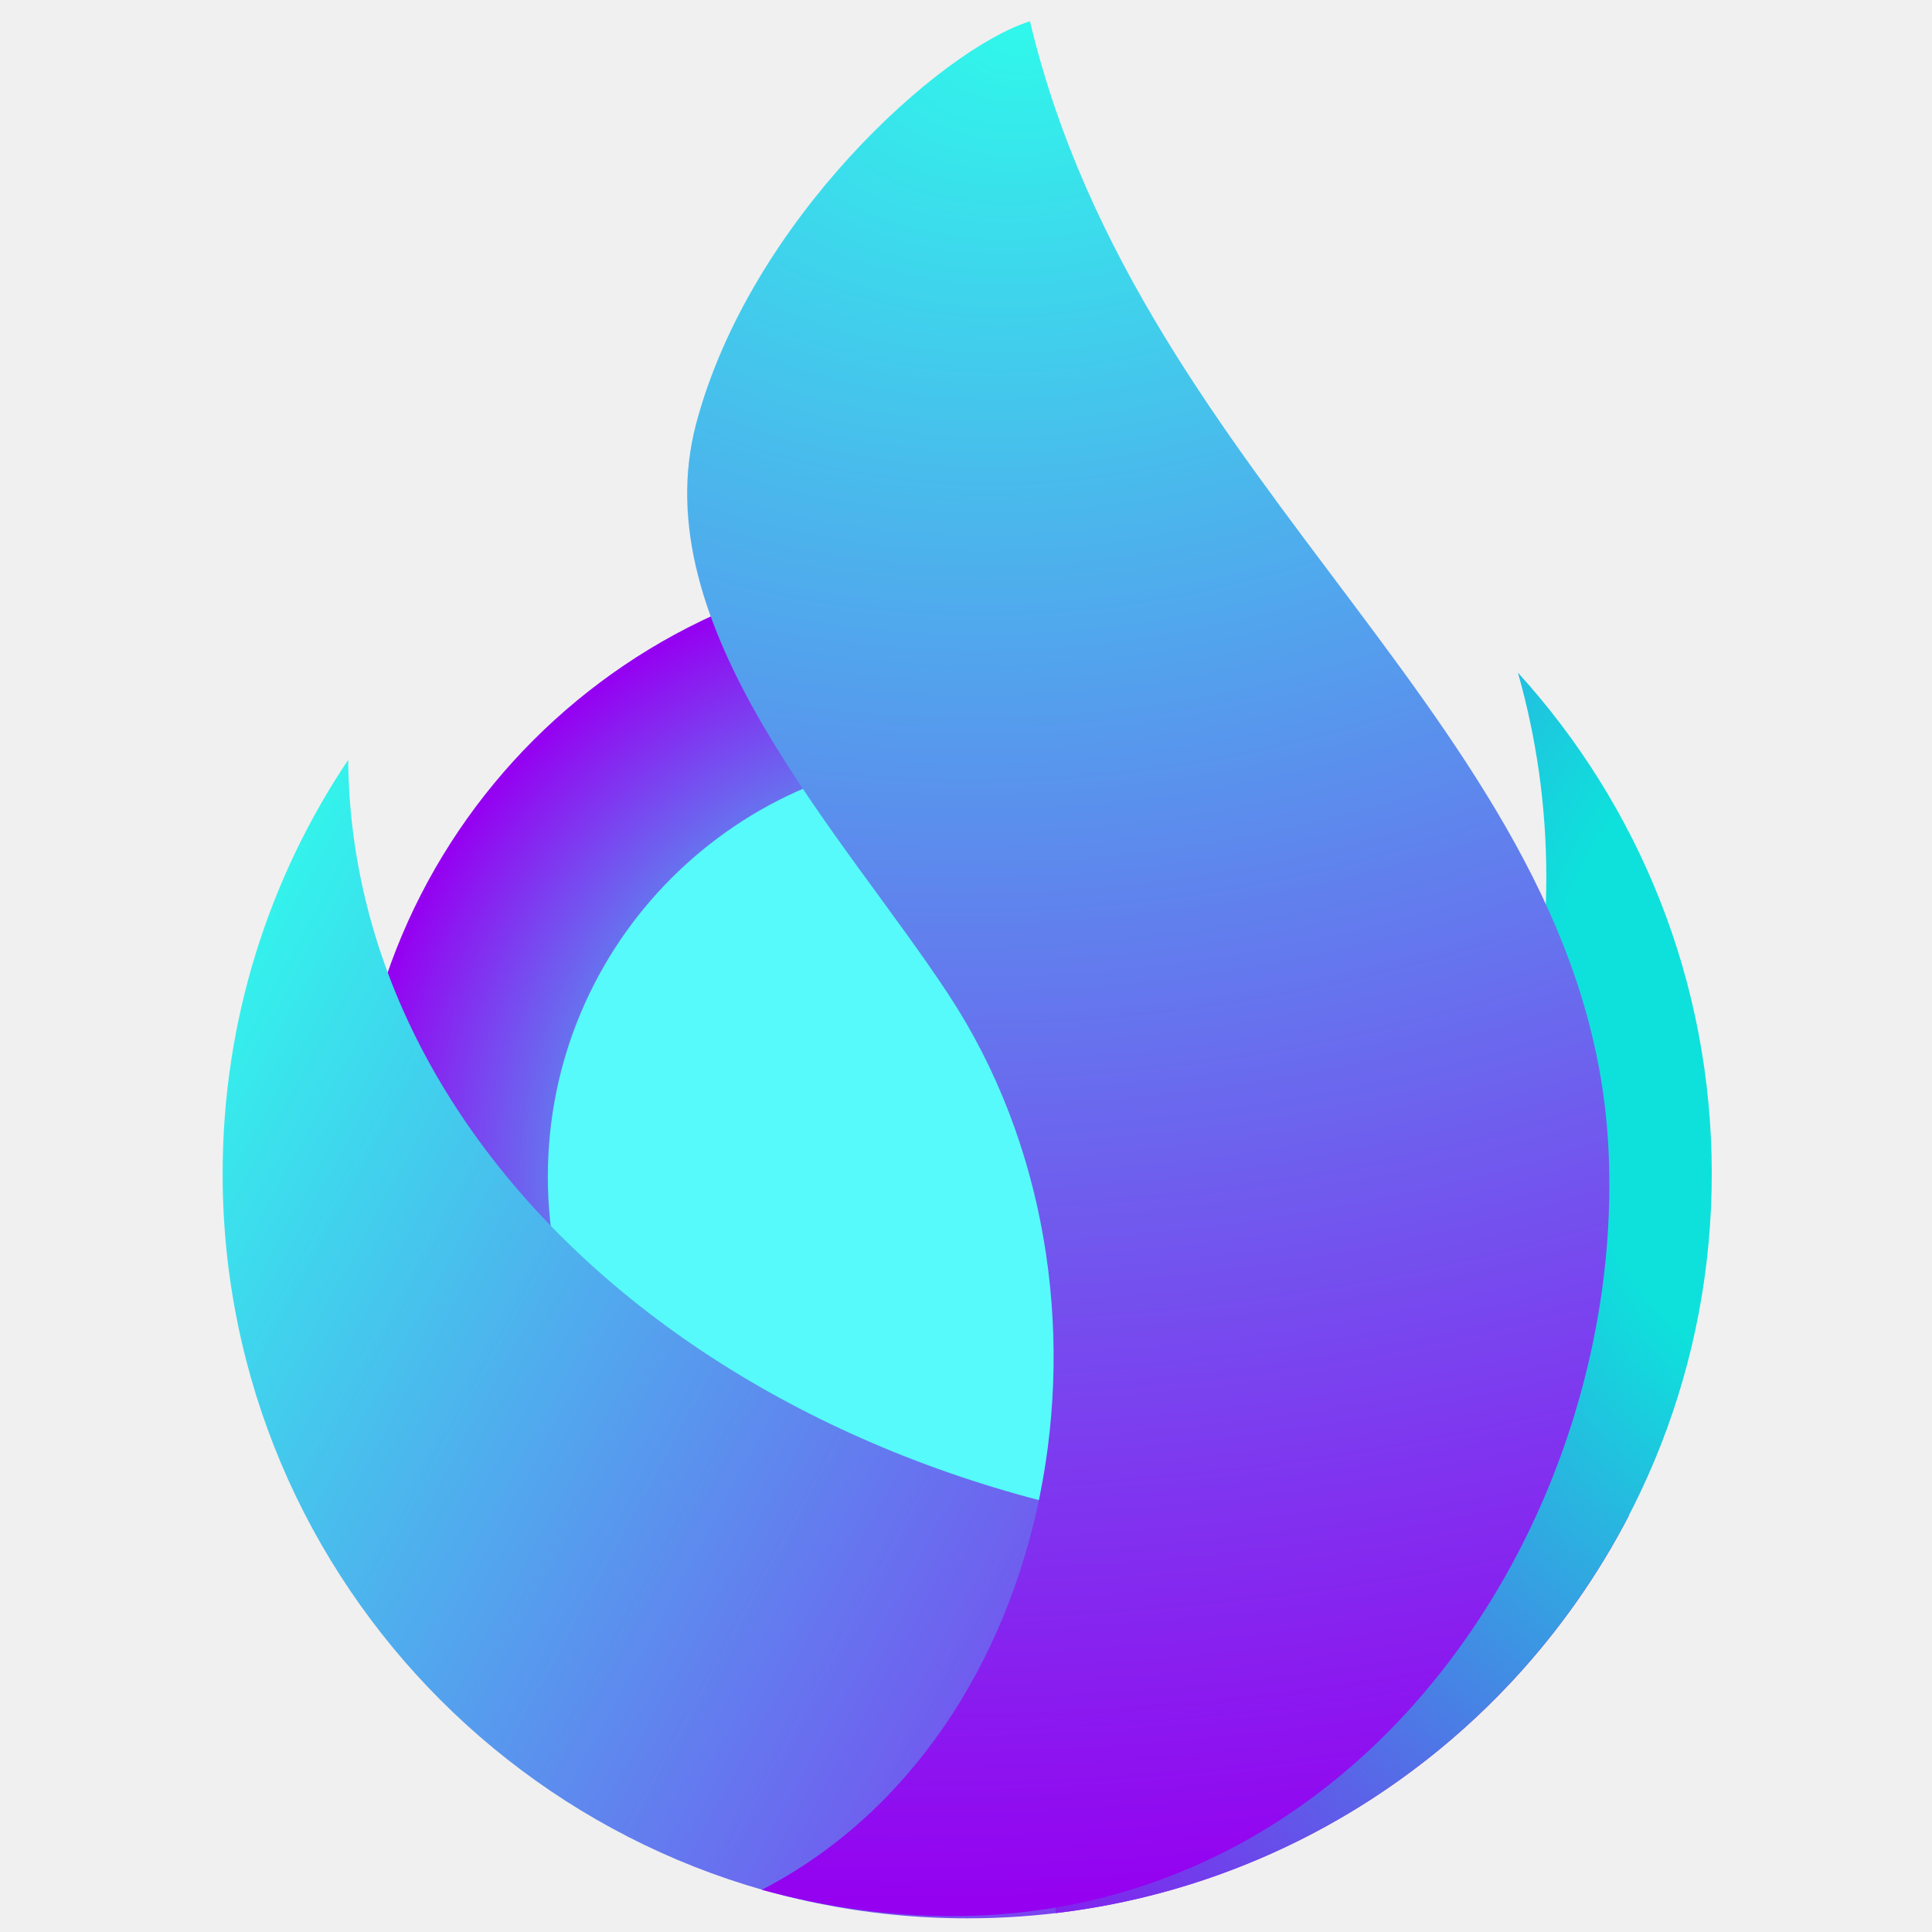
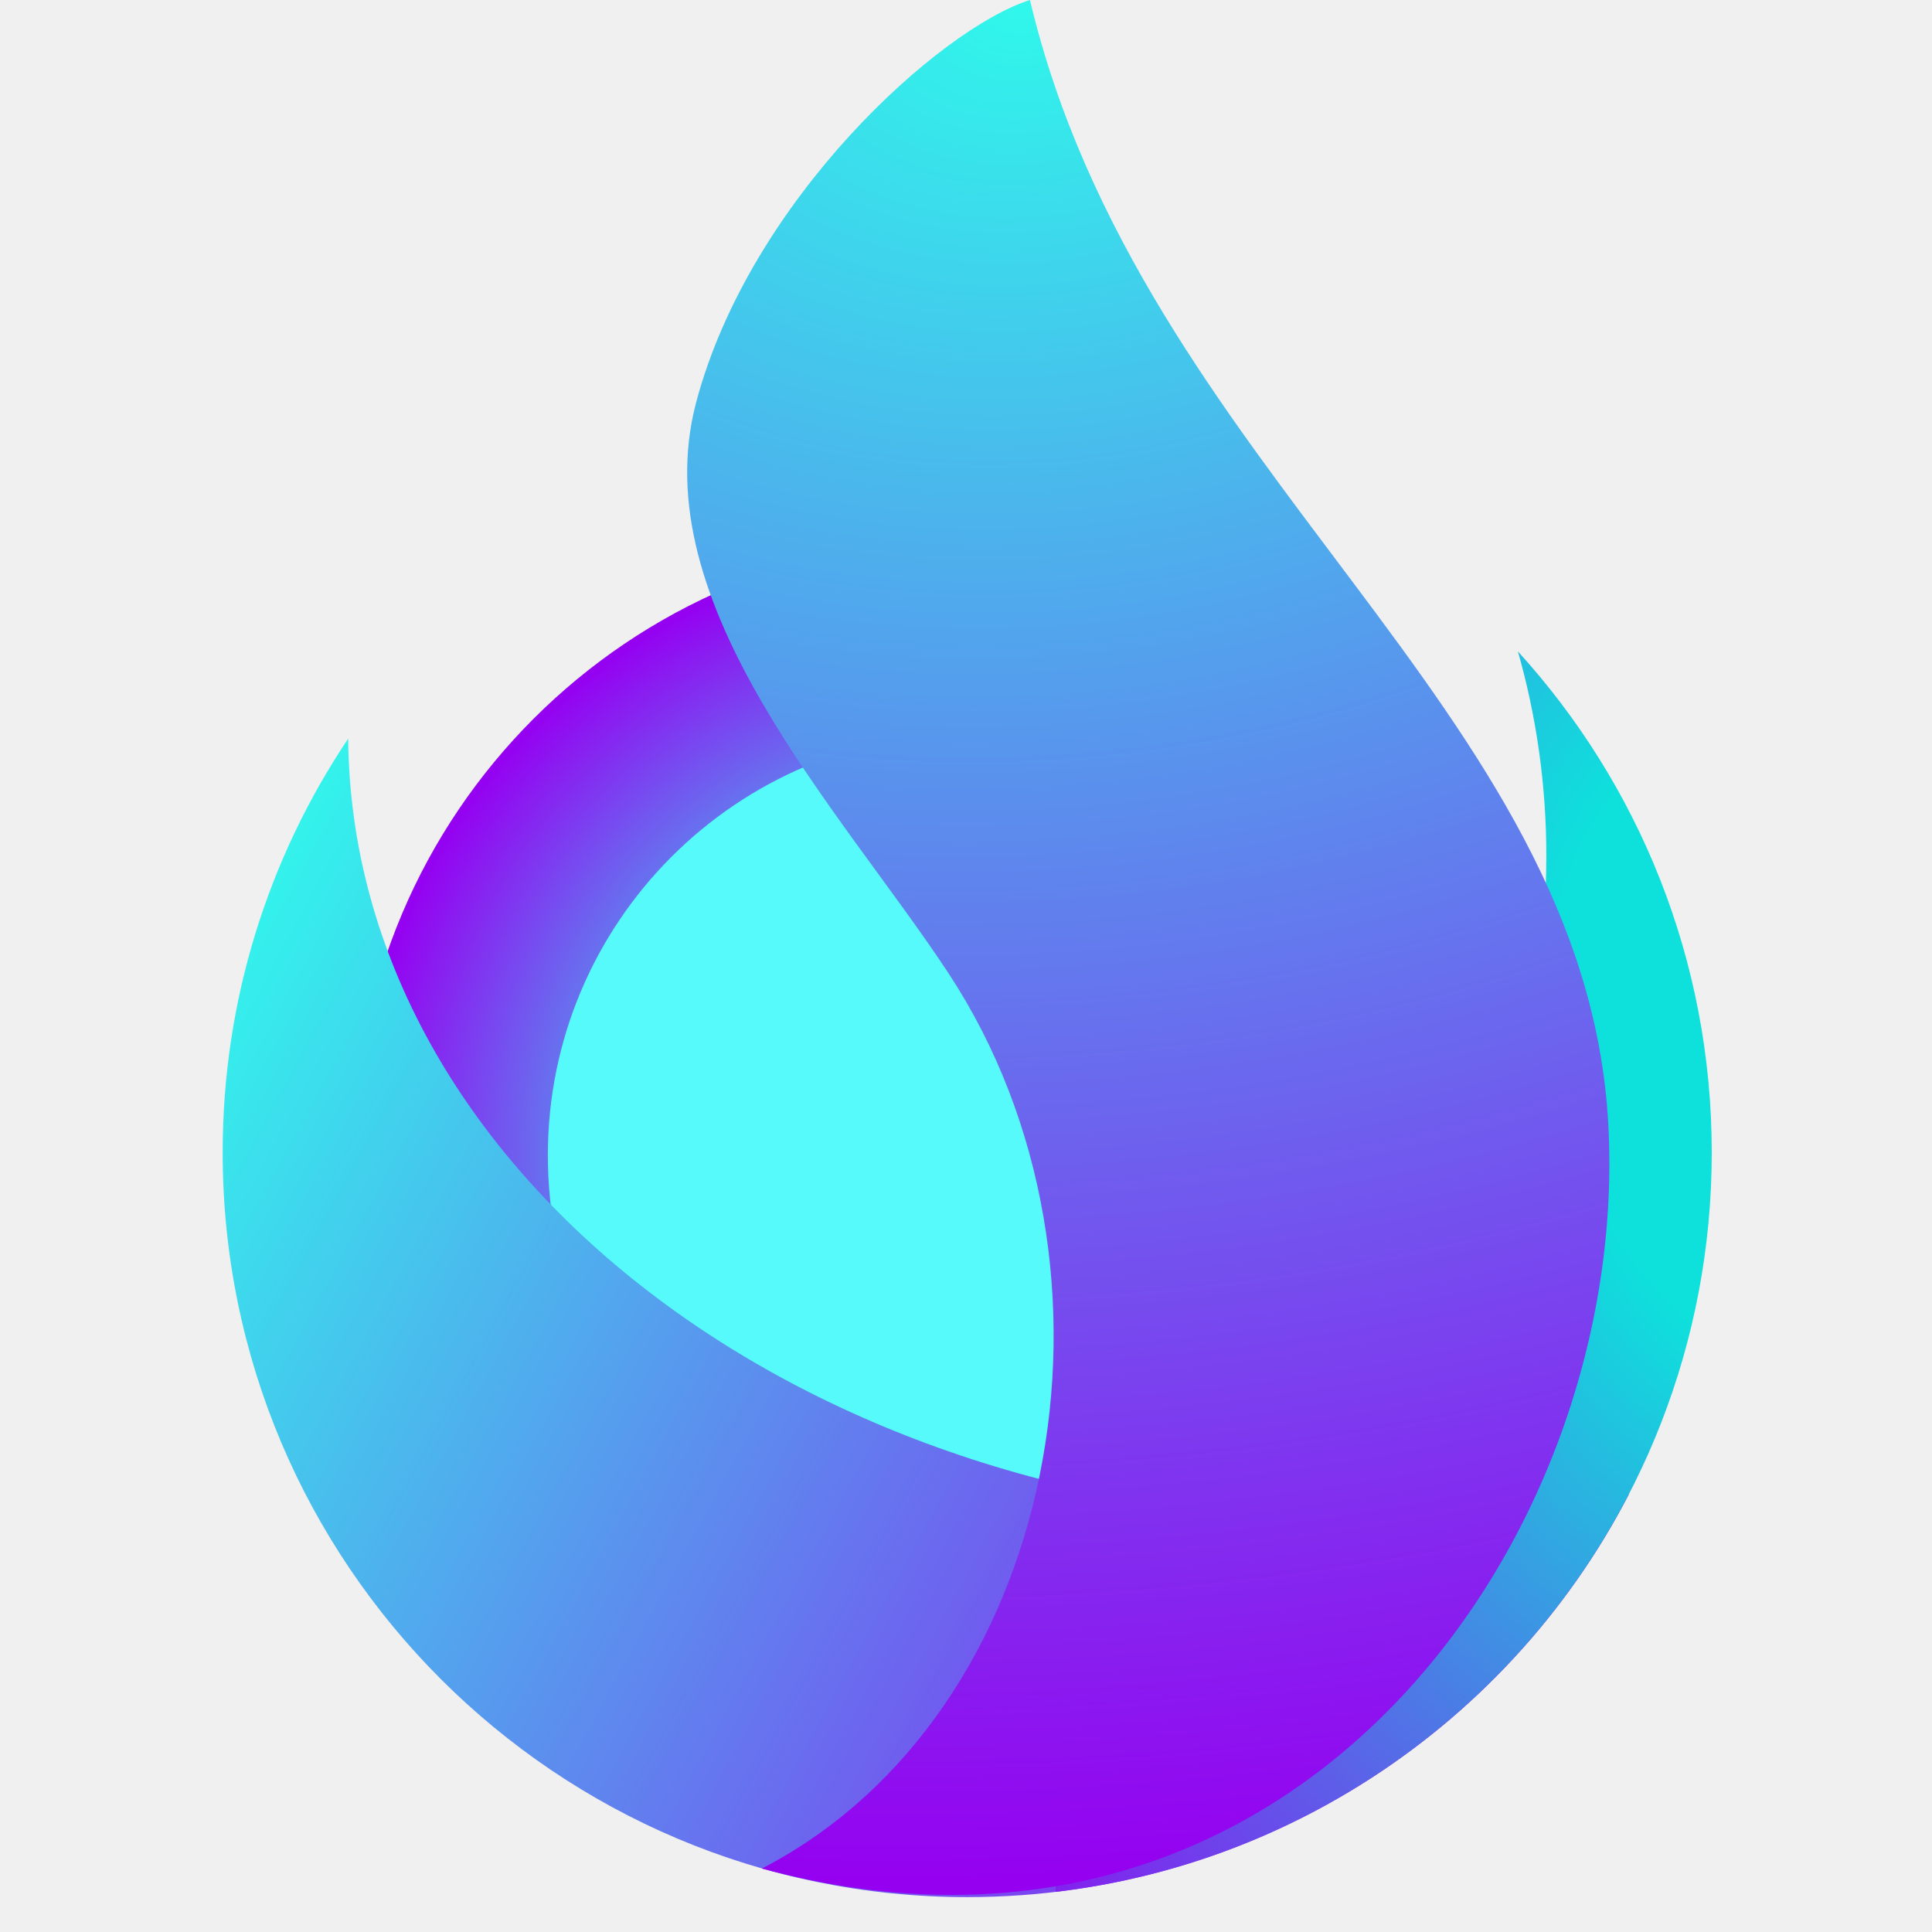
- <svg xmlns="http://www.w3.org/2000/svg" viewBox="0 0 512 512" fill="none">
-   <g clip-path="url(#clip0_55_2)">
-     <circle cx="256.318" cy="311.06" r="162.542" fill="url(#paint0_radial_55_2)" />
-     <circle cx="257.074" cy="311.816" r="111.889" fill="#56FAFA" />
-     <path fill-rule="evenodd" clip-rule="evenodd" d="M92.271 201.374C71.257 232.741 59 270.469 59 311.06C59 420.036 147.342 508.378 256.318 508.378C332.658 508.378 398.873 465.025 431.686 401.596C409.503 406.155 386.198 408.585 362.159 408.585C213.725 408.585 93.277 315.947 92.271 201.374Z" fill="url(#paint1_linear_55_2)" />
-     <path fill-rule="evenodd" clip-rule="evenodd" d="M279.754 507.001C377.683 495.412 453.636 412.106 453.636 311.06C453.636 259.913 434.176 213.312 402.257 178.256C407.162 195.471 409.788 213.646 409.788 232.435C409.788 317.783 355.601 390.474 279.754 417.984V507.001Z" fill="url(#paint2_radial_55_2)" />
-     <path d="M184.497 112.23C198.768 58.55 249.095 13.189 272.95 5.633C302.434 129.618 420.12 193.257 426.205 303.396C432.29 413.534 342.632 538.951 201.885 500.818C280.717 460.053 303.001 342.182 251.428 263.645C223.369 220.915 170.226 165.91 184.497 112.23Z" fill="url(#paint3_radial_55_2)" />
-   </g>
+ <svg xmlns="http://www.w3.org/2000/svg" width="32" height="32" viewBox="0 0 32 32" fill="none">
+   <circle cx="16.02" cy="19.089" r="10.159" fill="url(#paint0_radial_539_213)" />
+   <circle cx="16.067" cy="19.136" r="6.993" fill="#56FAFA" />
+   <path fill-rule="evenodd" clip-rule="evenodd" d="M5.767 12.234C4.454 14.194 3.688 16.552 3.688 19.089C3.688 25.9 9.209 31.422 16.02 31.422C20.791 31.422 24.93 28.712 26.98 24.748C25.594 25.033 24.137 25.185 22.635 25.185C13.358 25.185 5.83 19.395 5.767 12.234Z" fill="url(#paint1_linear_539_213)" />
+   <path fill-rule="evenodd" clip-rule="evenodd" d="M17.485 31.335C23.605 30.611 28.352 25.404 28.352 19.089C28.352 15.892 27.136 12.98 25.141 10.789C25.448 11.865 25.612 13.001 25.612 14.175C25.612 19.509 22.225 24.052 17.485 25.772V31.335Z" fill="url(#paint2_radial_539_213)" />
+   <path d="M11.531 6.662C12.423 3.307 15.568 0.472 17.059 0C18.902 7.749 26.258 11.726 26.638 18.61C27.018 25.494 21.415 33.332 12.618 30.949C17.545 28.401 18.938 21.034 15.714 16.126C13.961 13.455 10.639 10.017 11.531 6.662Z" fill="url(#paint3_radial_539_213)" />
  <defs>
-     <radialGradient id="paint0_radial_55_2" cx="0" cy="0" r="1" gradientUnits="userSpaceOnUse" gradientTransform="translate(256.318 311.06) rotate(90) scale(162.542)">
+     <radialGradient id="paint0_radial_539_213" cx="0" cy="0" r="1" gradientUnits="userSpaceOnUse" gradientTransform="translate(16.0198 19.0893) rotate(90) scale(10.1588)">
      <stop offset="0.395" stop-color="#3DD9ED" />
      <stop offset="1" stop-color="#9501F1" />
    </radialGradient>
-     <linearGradient id="paint1_linear_55_2" x1="23.714" y1="305.016" x2="401.308" y2="510.012" gradientUnits="userSpaceOnUse">
+     <linearGradient id="paint1_linear_539_213" x1="1.482" y1="18.712" x2="25.082" y2="31.524" gradientUnits="userSpaceOnUse">
      <stop stop-color="#31F8EC" />
      <stop offset="1" stop-color="#9403F1" />
    </linearGradient>
-     <radialGradient id="paint2_radial_55_2" cx="0" cy="0" r="1" gradientUnits="userSpaceOnUse" gradientTransform="translate(509.581 283.844) rotate(143.399) scale(355.025 396.878)">
+     <radialGradient id="paint2_radial_539_213" cx="0" cy="0" r="1" gradientUnits="userSpaceOnUse" gradientTransform="translate(31.8488 17.3881) rotate(143.399) scale(22.1891 24.8049)">
      <stop offset="0.265" stop-color="#0EE1DC" />
      <stop offset="1" stop-color="#9404F1" />
    </radialGradient>
-     <radialGradient id="paint3_radial_55_2" cx="0" cy="0" r="1" gradientUnits="userSpaceOnUse" gradientTransform="translate(266.113 10.4556) rotate(88.8065) scale(491.04 655.117)">
+     <radialGradient id="paint3_radial_539_213" cx="0" cy="0" r="1" gradientUnits="userSpaceOnUse" gradientTransform="translate(16.632 0.301423) rotate(88.8065) scale(30.69 40.9448)">
      <stop stop-color="#30F7EB" />
      <stop offset="1" stop-color="#9500F0" />
    </radialGradient>
-     <clipPath id="clip0_55_2">
-       <rect width="512" height="512" fill="white" />
-     </clipPath>
  </defs>
</svg>
